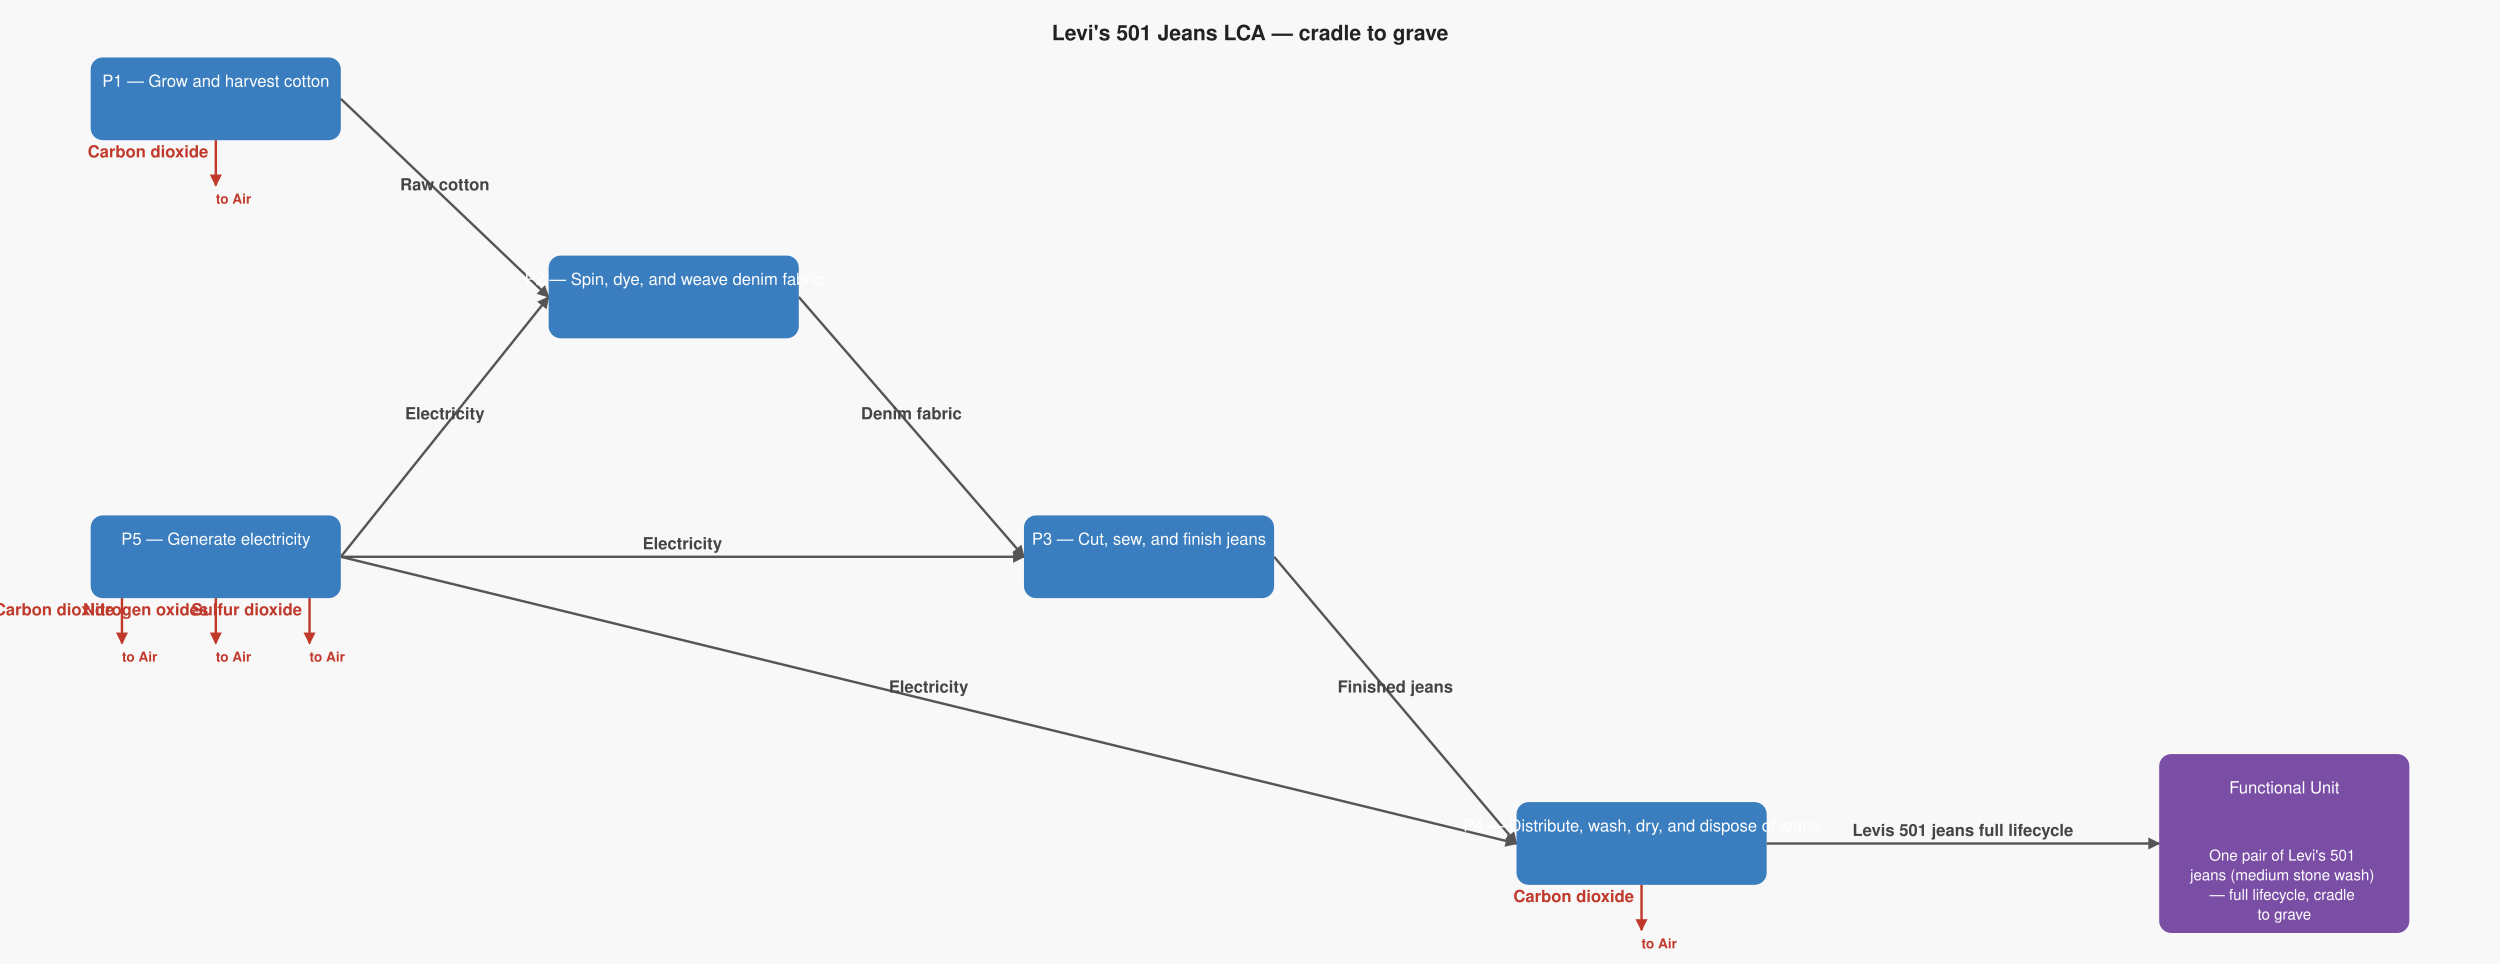
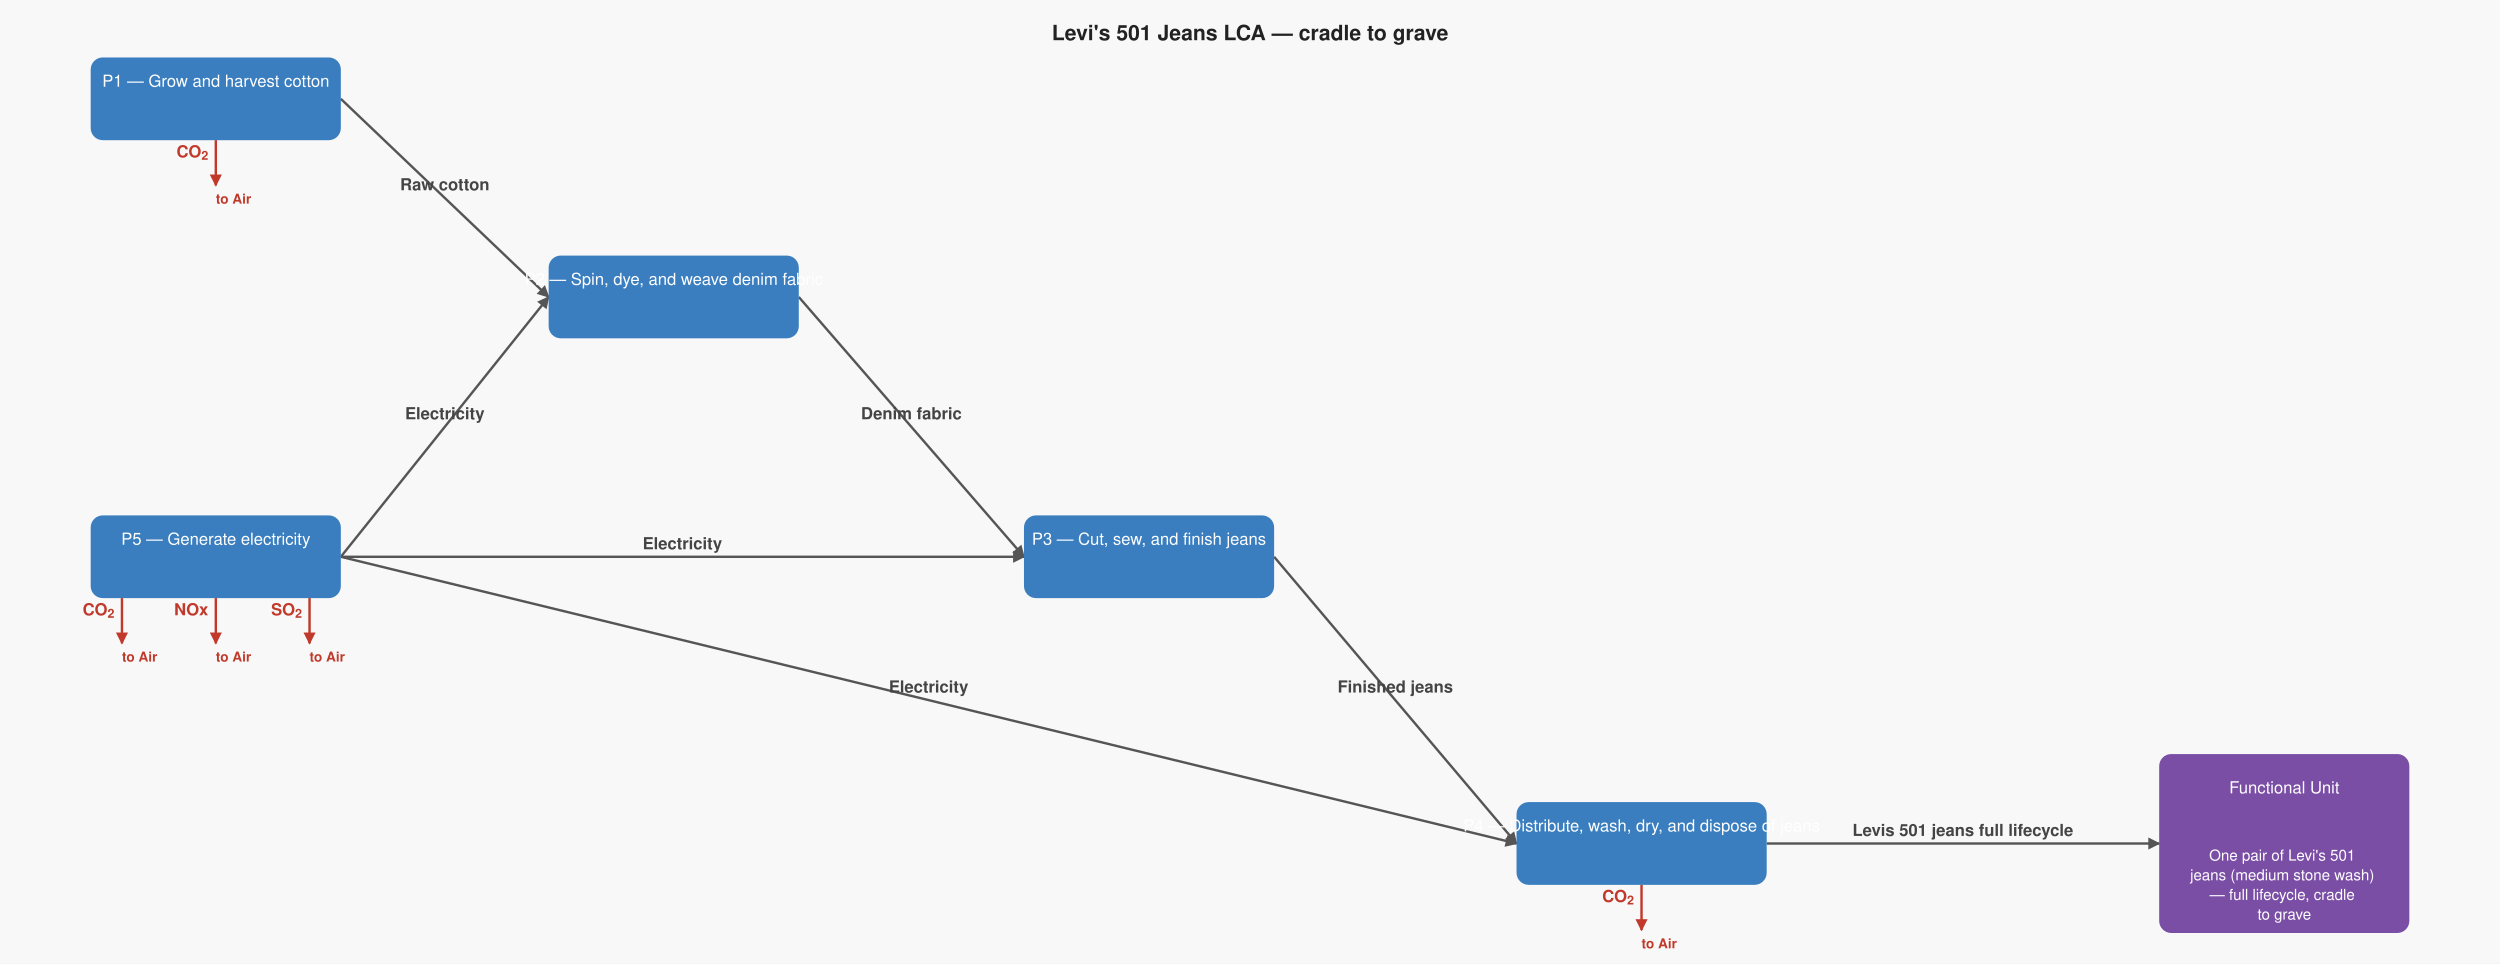
<svg xmlns="http://www.w3.org/2000/svg" width="1654.1" height="637.5" viewBox="0 -38.0 1654.1 637.5">
  <rect x="0" y="-38.0" width="1654.1" height="637.5" fill="#f8f8f8" />
  <defs>
    <marker id="arr" viewBox="0 0 10 10" refX="9" refY="5" markerWidth="5" markerHeight="5" orient="auto">
      <path d="M0,0 L10,5 L0,10 z" fill="#555555" />
    </marker>
    <marker id="arr-green" viewBox="0 0 10 10" refX="9" refY="5" markerWidth="5" markerHeight="5" orient="auto">
      <path d="M0,0 L10,5 L0,10 z" fill="#2d7a45" />
    </marker>
    <marker id="arr-red" viewBox="0 0 10 10" refX="9" refY="5" markerWidth="5" markerHeight="5" orient="auto">
      <path d="M0,0 L10,5 L0,10 z" fill="#c0392b" />
    </marker>
  </defs>
  <text x="827.1" y="-11.4" text-anchor="middle" dominant-baseline="auto" font-family="Helvetica,Arial,sans-serif" font-size="14" font-weight="bold" fill="#222">Levi's 501 Jeans LCA — cradle to grave</text>
  <line x1="142.8" y1="54.7" x2="142.8" y2="84.7" stroke="#c0392b" stroke-width="1.6" marker-end="url(#arr-red)" />
-   <text x="137.8" y="66.1" text-anchor="end" dominant-baseline="auto" font-family="Helvetica,Arial,sans-serif" font-size="11" font-weight="bold" fill="#c0392b">Carbon dioxide</text>
+   <text x="137.8" y="66.1" text-anchor="end" dominant-baseline="auto" font-family="Helvetica,Arial,sans-serif" font-size="11" font-weight="bold" fill="#c0392b">CO<tspan baseline-shift="sub" font-size="0.75em">2</tspan>
+   </text>
  <text x="142.8" y="96.7" text-anchor="start" dominant-baseline="auto" font-family="Helvetica,Arial,sans-serif" font-size="9" font-weight="bold" fill="#c0392b">to Air</text>
  <line x1="1086.1" y1="547.4" x2="1086.1" y2="577.4" stroke="#c0392b" stroke-width="1.6" marker-end="url(#arr-red)" />
-   <text x="1081.1" y="558.8" text-anchor="end" dominant-baseline="auto" font-family="Helvetica,Arial,sans-serif" font-size="11" font-weight="bold" fill="#c0392b">Carbon dioxide</text>
+   <text x="1081.1" y="558.8" text-anchor="end" dominant-baseline="auto" font-family="Helvetica,Arial,sans-serif" font-size="11" font-weight="bold" fill="#c0392b">CO<tspan baseline-shift="sub" font-size="0.75em">2</tspan>
+   </text>
  <text x="1086.1" y="589.4" text-anchor="start" dominant-baseline="auto" font-family="Helvetica,Arial,sans-serif" font-size="9" font-weight="bold" fill="#c0392b">to Air</text>
  <line x1="80.7" y1="357.7" x2="80.7" y2="387.7" stroke="#c0392b" stroke-width="1.6" marker-end="url(#arr-red)" />
-   <text x="75.7" y="369.1" text-anchor="end" dominant-baseline="auto" font-family="Helvetica,Arial,sans-serif" font-size="11" font-weight="bold" fill="#c0392b">Carbon dioxide</text>
+   <text x="75.7" y="369.1" text-anchor="end" dominant-baseline="auto" font-family="Helvetica,Arial,sans-serif" font-size="11" font-weight="bold" fill="#c0392b">CO<tspan baseline-shift="sub" font-size="0.75em">2</tspan>
+   </text>
  <text x="80.7" y="399.7" text-anchor="start" dominant-baseline="auto" font-family="Helvetica,Arial,sans-serif" font-size="9" font-weight="bold" fill="#c0392b">to Air</text>
  <line x1="142.8" y1="357.7" x2="142.8" y2="387.7" stroke="#c0392b" stroke-width="1.6" marker-end="url(#arr-red)" />
-   <text x="137.8" y="369.1" text-anchor="end" dominant-baseline="auto" font-family="Helvetica,Arial,sans-serif" font-size="11" font-weight="bold" fill="#c0392b">Nitrogen oxides</text>
+   <text x="137.8" y="369.1" text-anchor="end" dominant-baseline="auto" font-family="Helvetica,Arial,sans-serif" font-size="11" font-weight="bold" fill="#c0392b">NOx</text>
  <text x="142.8" y="399.7" text-anchor="start" dominant-baseline="auto" font-family="Helvetica,Arial,sans-serif" font-size="9" font-weight="bold" fill="#c0392b">to Air</text>
  <line x1="204.8" y1="357.7" x2="204.8" y2="387.7" stroke="#c0392b" stroke-width="1.6" marker-end="url(#arr-red)" />
-   <text x="199.8" y="369.1" text-anchor="end" dominant-baseline="auto" font-family="Helvetica,Arial,sans-serif" font-size="11" font-weight="bold" fill="#c0392b">Sulfur dioxide</text>
+   <text x="199.8" y="369.1" text-anchor="end" dominant-baseline="auto" font-family="Helvetica,Arial,sans-serif" font-size="11" font-weight="bold" fill="#c0392b">SO<tspan baseline-shift="sub" font-size="0.75em">2</tspan>
+   </text>
  <text x="204.8" y="399.7" text-anchor="start" dominant-baseline="auto" font-family="Helvetica,Arial,sans-serif" font-size="9" font-weight="bold" fill="#c0392b">to Air</text>
  <line x1="225.5" y1="27.4" x2="363.0" y2="158.5" stroke="#555555" stroke-width="1.6" marker-end="url(#arr)" />
  <text x="294.3" y="87.9" text-anchor="middle" dominant-baseline="auto" font-family="Helvetica,Arial,sans-serif" font-size="11" font-weight="bold" fill="#444">Raw cotton</text>
  <line x1="528.5" y1="158.5" x2="677.5" y2="330.4" stroke="#555555" stroke-width="1.6" marker-end="url(#arr)" />
  <text x="603.0" y="239.4" text-anchor="middle" dominant-baseline="auto" font-family="Helvetica,Arial,sans-serif" font-size="11" font-weight="bold" fill="#444">Denim fabric</text>
  <line x1="843.0" y1="330.4" x2="1003.4" y2="520.1" stroke="#555555" stroke-width="1.6" marker-end="url(#arr)" />
  <text x="923.2" y="420.2" text-anchor="middle" dominant-baseline="auto" font-family="Helvetica,Arial,sans-serif" font-size="11" font-weight="bold" fill="#444">Finished jeans</text>
  <line x1="1168.9" y1="520.1" x2="1428.6" y2="520.1" stroke="#555555" stroke-width="1.6" marker-end="url(#arr)" />
  <text x="1298.7" y="515.1" text-anchor="middle" dominant-baseline="auto" font-family="Helvetica,Arial,sans-serif" font-size="11" font-weight="bold" fill="#444">Levis 501 jeans full lifecycle</text>
  <line x1="225.5" y1="330.4" x2="363.0" y2="158.5" stroke="#555555" stroke-width="1.6" marker-end="url(#arr)" />
  <text x="294.3" y="239.4" text-anchor="middle" dominant-baseline="auto" font-family="Helvetica,Arial,sans-serif" font-size="11" font-weight="bold" fill="#444">Electricity</text>
  <line x1="225.5" y1="330.4" x2="677.5" y2="330.4" stroke="#555555" stroke-width="1.6" marker-end="url(#arr)" />
  <text x="451.5" y="325.4" text-anchor="middle" dominant-baseline="auto" font-family="Helvetica,Arial,sans-serif" font-size="11" font-weight="bold" fill="#444">Electricity</text>
  <line x1="225.5" y1="330.4" x2="1003.4" y2="520.1" stroke="#555555" stroke-width="1.6" marker-end="url(#arr)" />
  <text x="614.4" y="420.2" text-anchor="middle" dominant-baseline="auto" font-family="Helvetica,Arial,sans-serif" font-size="11" font-weight="bold" fill="#444">Electricity</text>
  <rect x="60.0" y="-0.0" width="165.513" height="54.745" rx="8" fill="#3a7ebf" />
  <text x="142.8" y="19.4" text-anchor="middle" dominant-baseline="auto" font-family="Helvetica,Arial,sans-serif" font-size="11" font-weight="normal" fill="white">P1 — Grow and harvest cotton</text>
  <rect x="363.0" y="131.1" width="165.513" height="54.745" rx="8" fill="#3a7ebf" />
  <text x="445.8" y="150.5" text-anchor="middle" dominant-baseline="auto" font-family="Helvetica,Arial,sans-serif" font-size="11" font-weight="normal" fill="white">P2 — Spin, dye, and weave denim fabric</text>
  <rect x="677.5" y="303.0" width="165.513" height="54.745" rx="8" fill="#3a7ebf" />
  <text x="760.2" y="322.4" text-anchor="middle" dominant-baseline="auto" font-family="Helvetica,Arial,sans-serif" font-size="11" font-weight="normal" fill="white">P3 — Cut, sew, and finish jeans</text>
  <rect x="1003.4" y="492.7" width="165.513" height="54.745" rx="8" fill="#3a7ebf" />
  <text x="1086.1" y="512.1" text-anchor="middle" dominant-baseline="auto" font-family="Helvetica,Arial,sans-serif" font-size="11" font-weight="normal" fill="white">P4 — Distribute, wash, dry, and dispose of jeans</text>
  <rect x="60.0" y="303.0" width="165.513" height="54.745" rx="8" fill="#3a7ebf" />
  <text x="142.8" y="322.4" text-anchor="middle" dominant-baseline="auto" font-family="Helvetica,Arial,sans-serif" font-size="11" font-weight="normal" fill="white">P5 — Generate electricity</text>
  <rect x="1428.6" y="460.9" width="165.513" height="118.406" rx="8" fill="#7b4ea6" />
  <text x="1511.4" y="486.9" text-anchor="middle" dominant-baseline="auto" font-family="Helvetica,Arial,sans-serif" font-size="11" font-weight="normal" fill="white">Functional Unit</text>
  <text text-anchor="middle" font-family="Helvetica,Arial,sans-serif" font-size="10" font-weight="normal" fill="white">
    <tspan x="1511.4" y="531.4" dominant-baseline="auto">One pair of Levi's 501</tspan>
    <tspan x="1511.4" y="544.4" dominant-baseline="auto">jeans (medium stone wash)</tspan>
    <tspan x="1511.4" y="557.4" dominant-baseline="auto">— full lifecycle, cradle</tspan>
    <tspan x="1511.4" y="570.4" dominant-baseline="auto">to grave</tspan>
  </text>
</svg>
